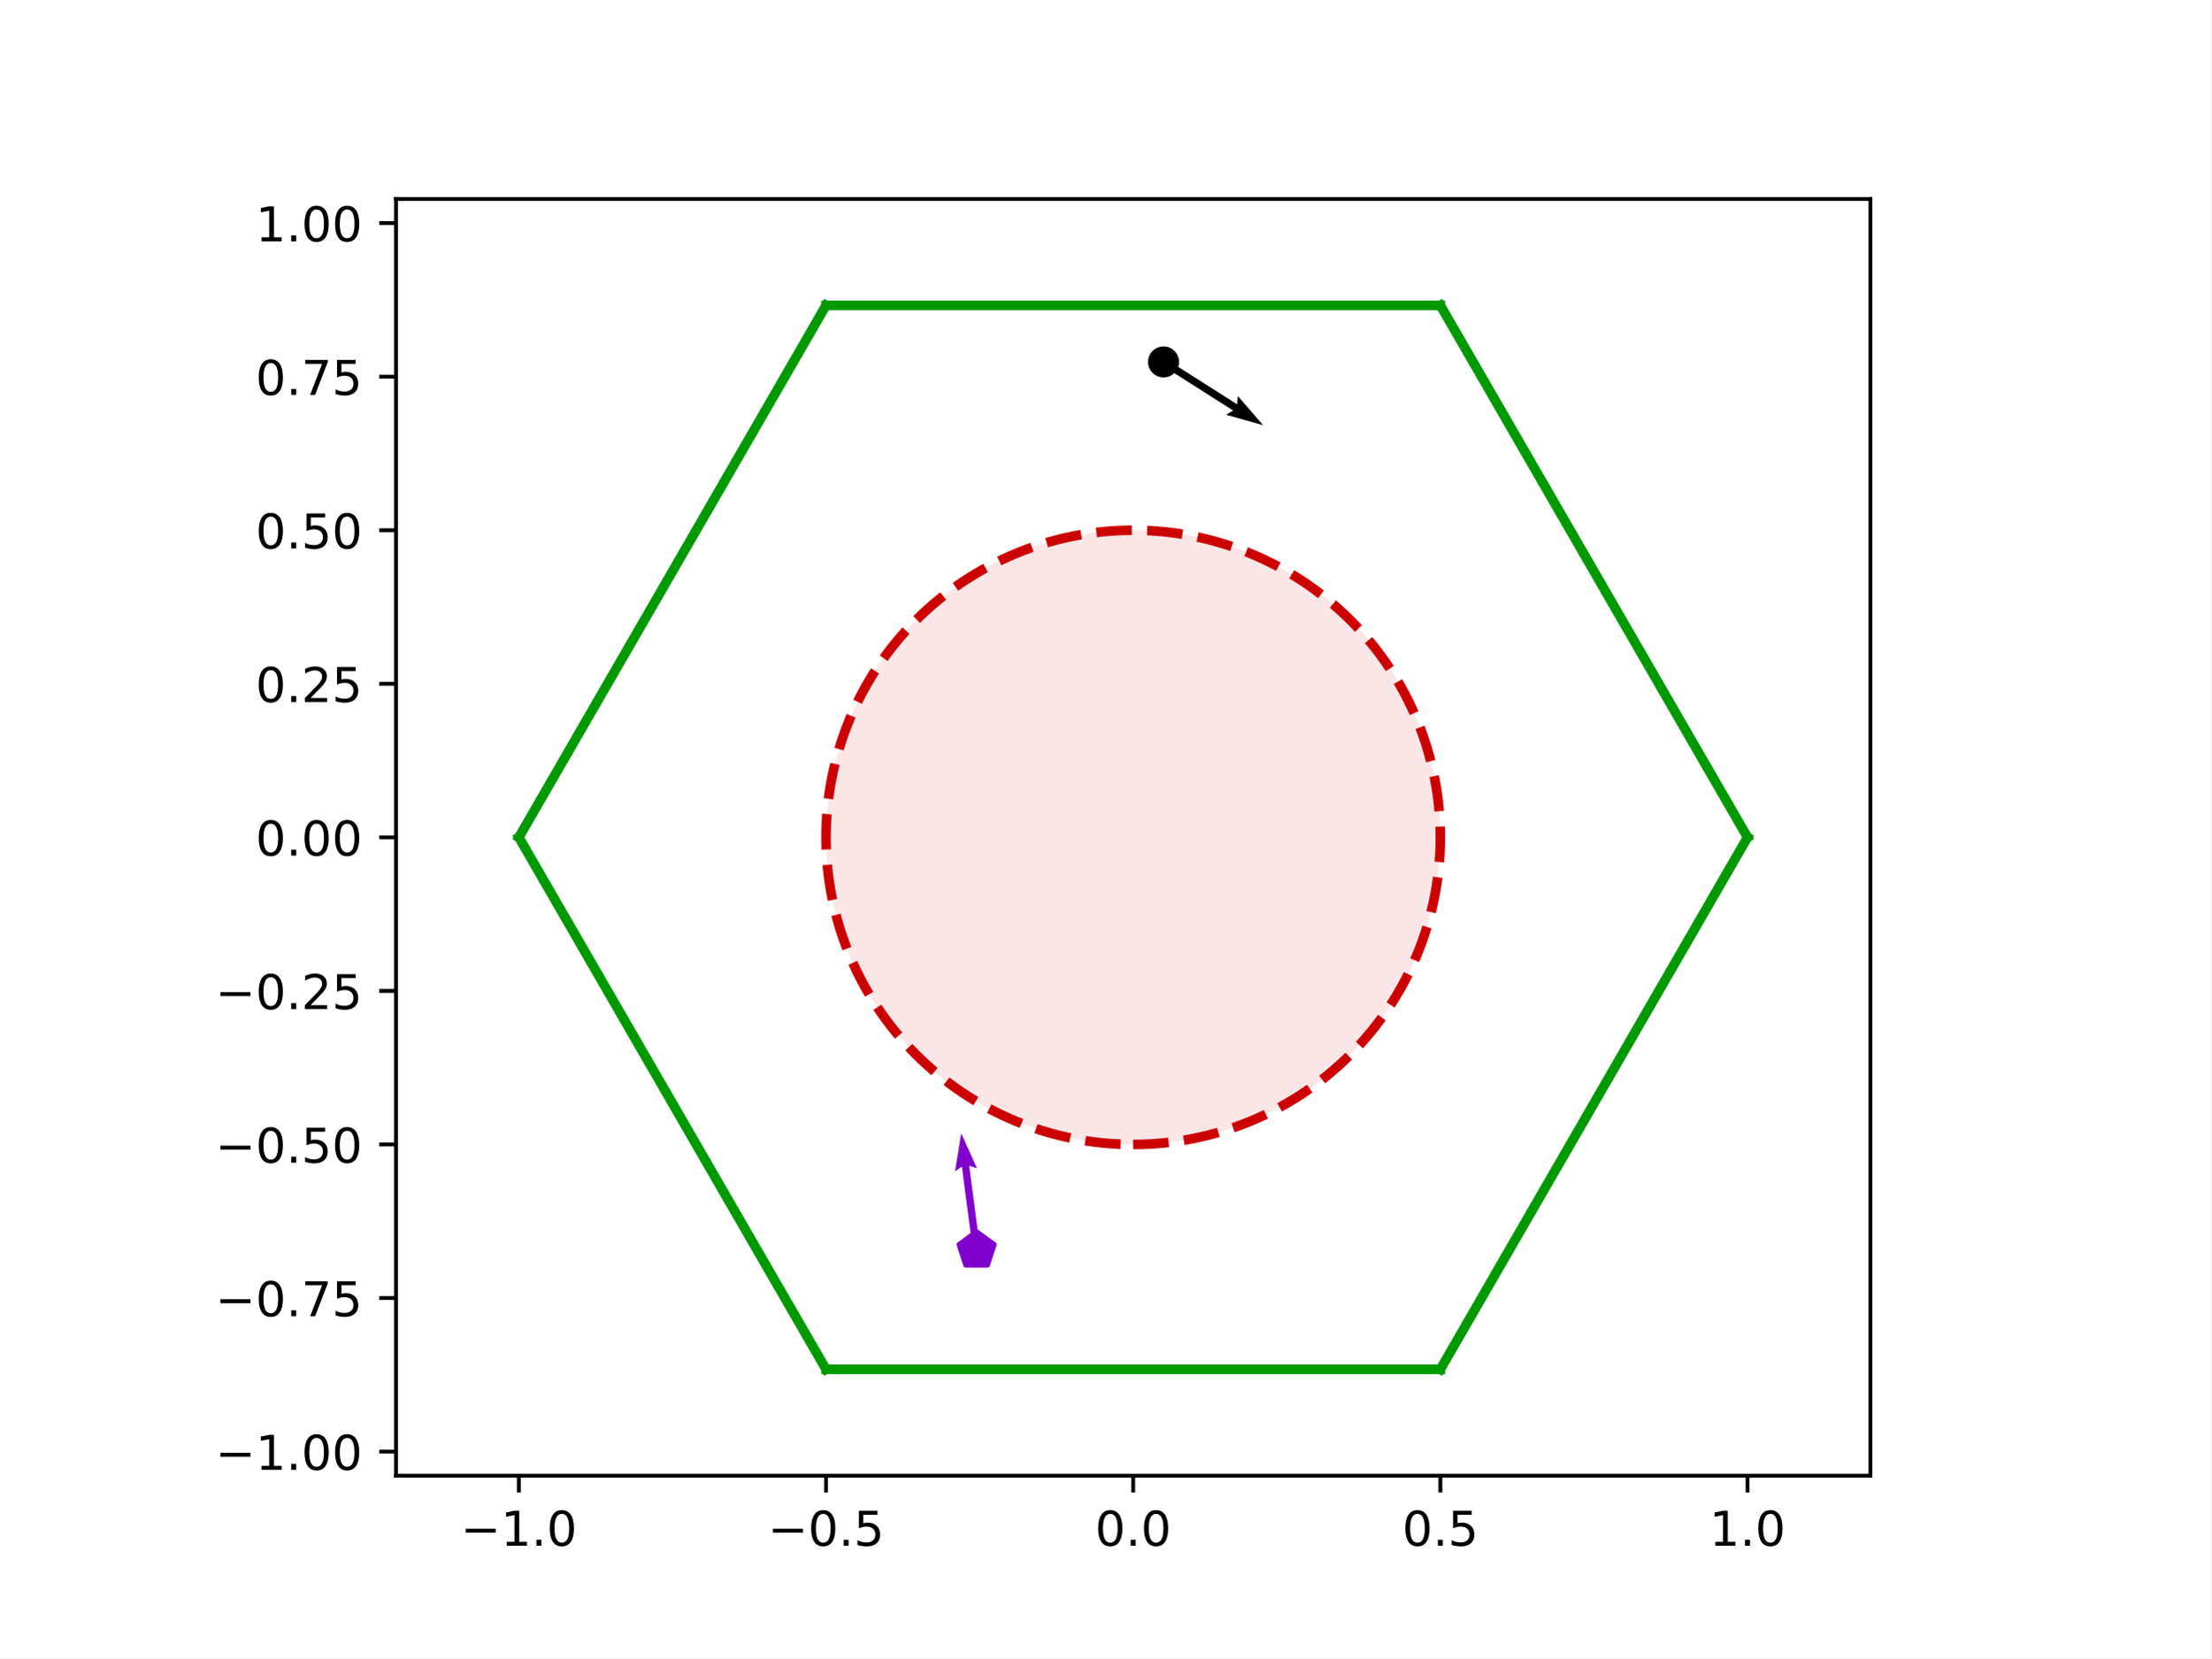
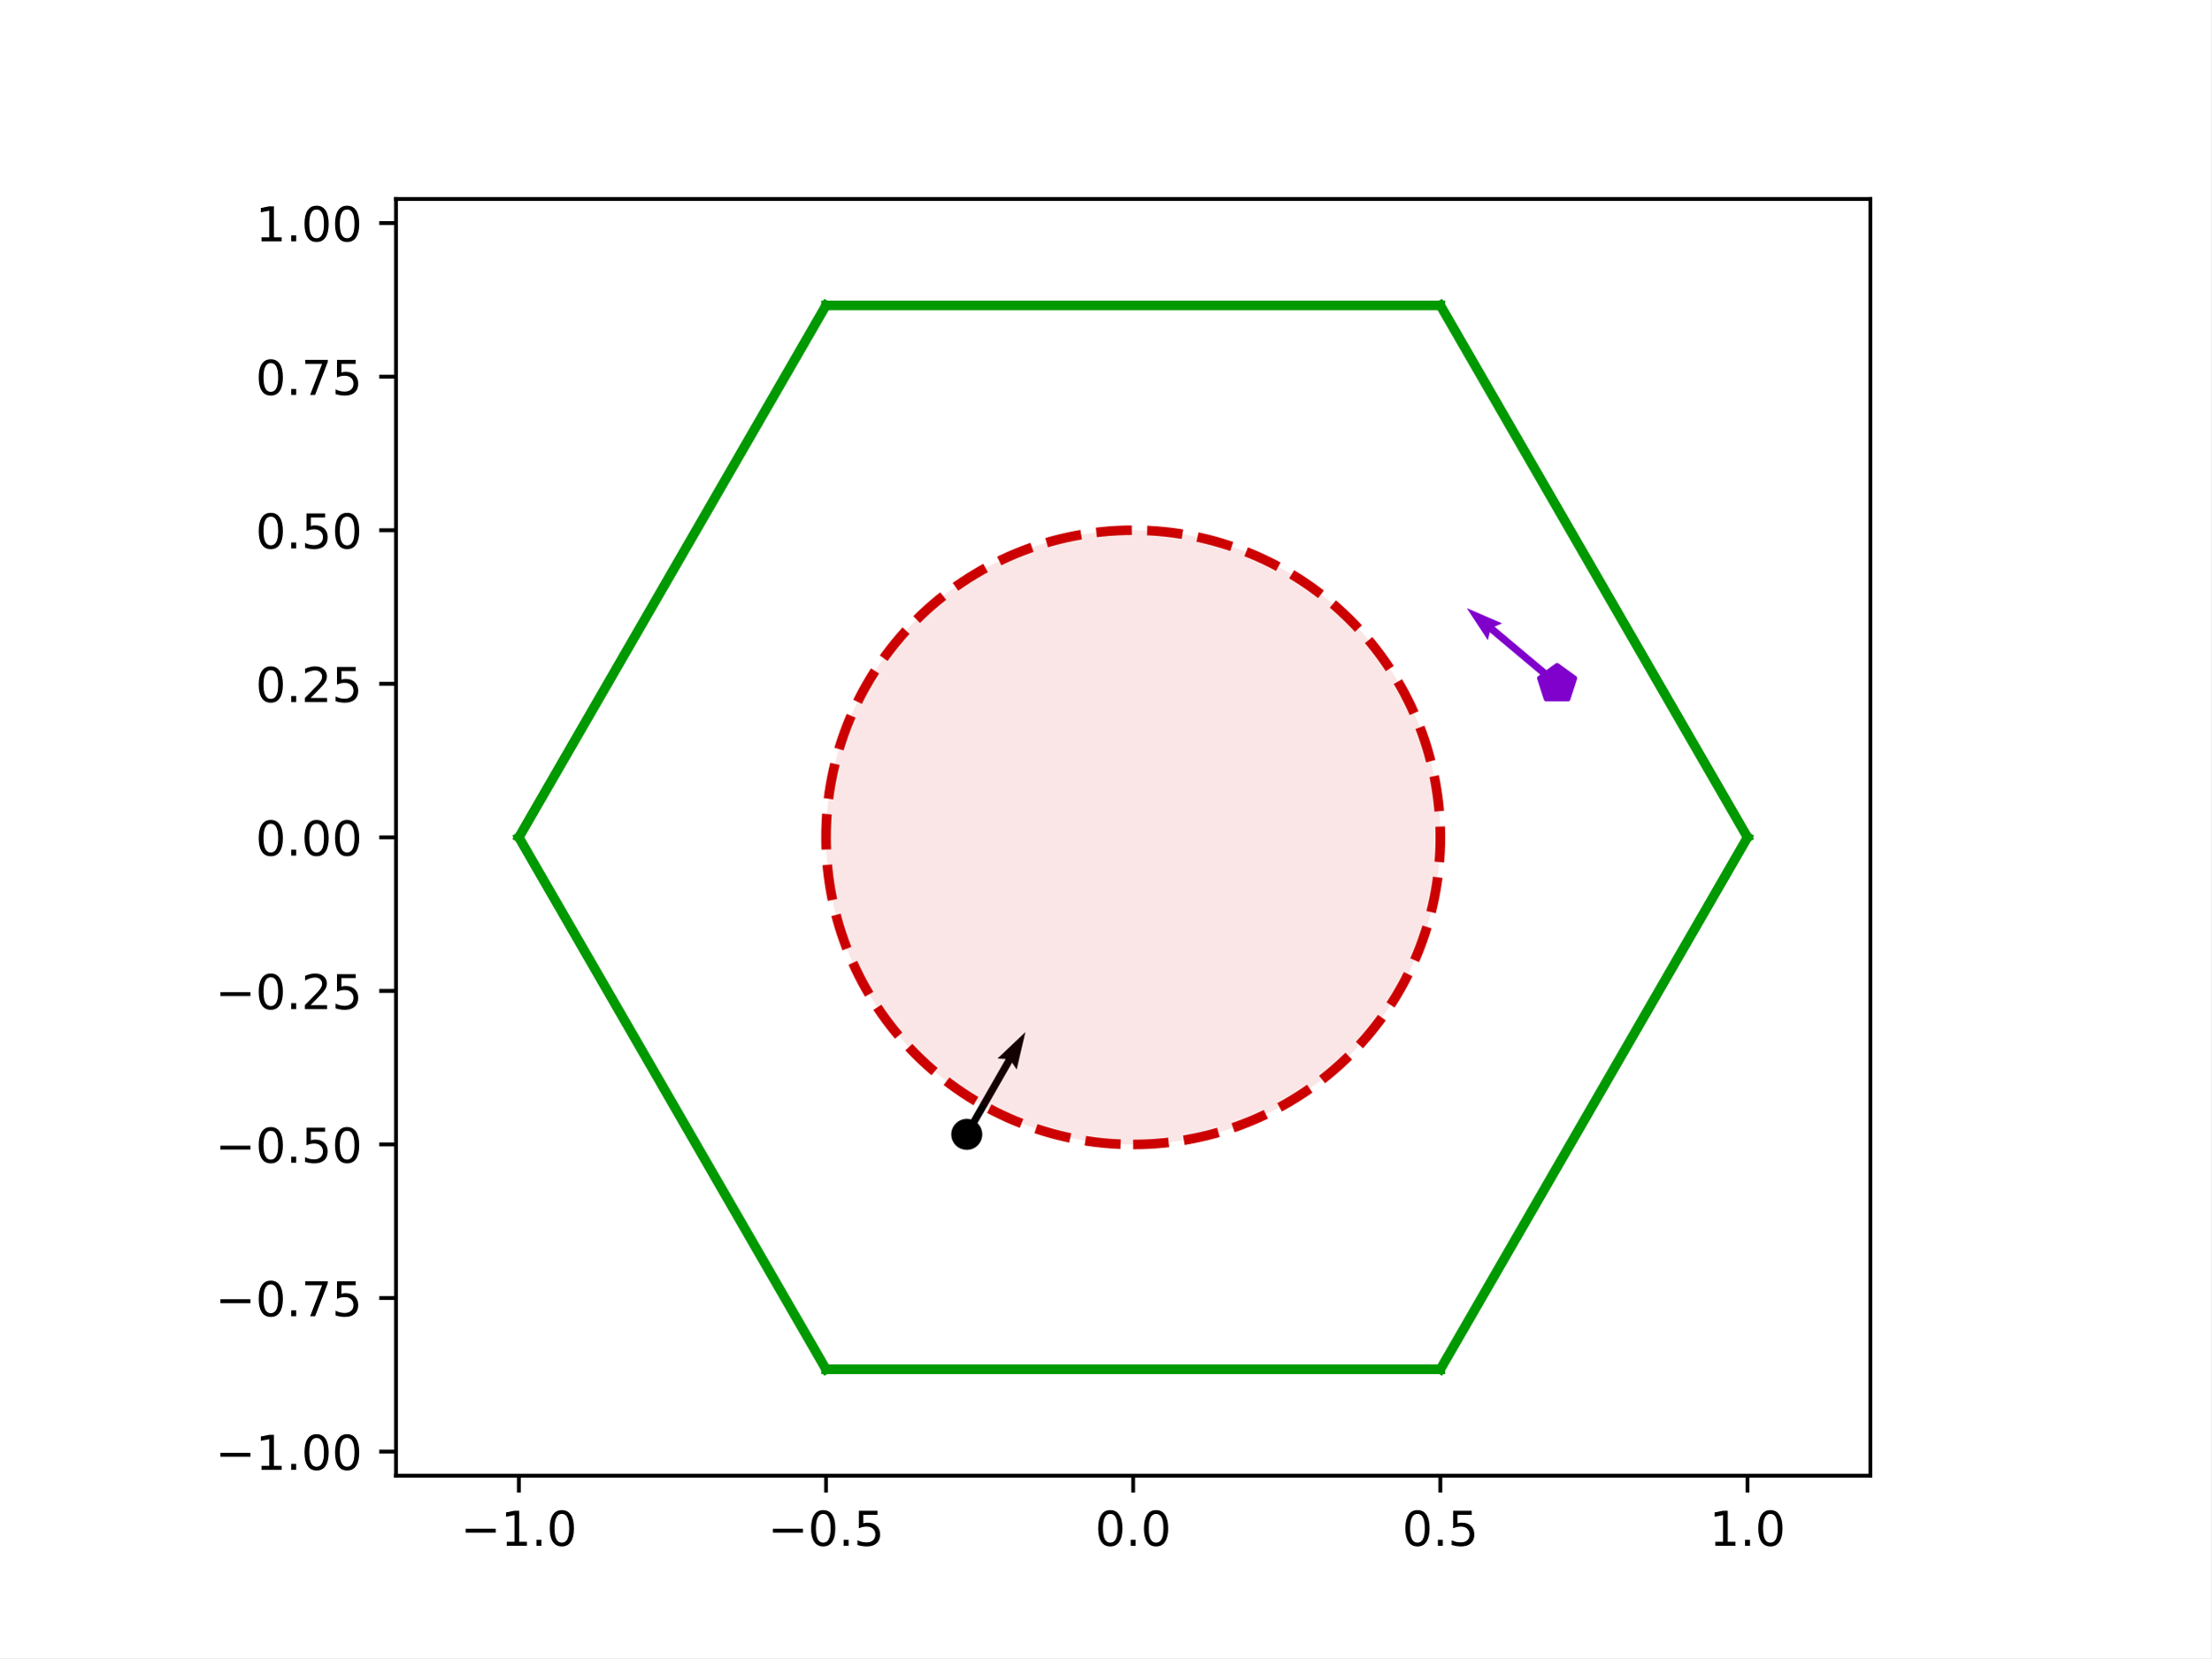
<svg xmlns="http://www.w3.org/2000/svg" xmlns:xlink="http://www.w3.org/1999/xlink" height="345.6pt" version="1.1" viewBox="0 0 460.8 345.6" width="460.8pt">
  <defs>
    <style type="text/css">
*{stroke-linecap:butt;stroke-linejoin:round;}
  </style>
  </defs>
  <g id="figure_1">
    <g id="patch_1">
      <path d="M 0 345.6  L 460.8 345.6  L 460.8 0  L 0 0  z " style="fill:#ffffff;" />
    </g>
    <g id="axes_1">
      <g id="patch_2">
        <path d="M 82.52 307.584  L 389.8 307.584  L 389.8 41.472  L 82.52 41.472  z " style="fill:#ffffff;" />
      </g>
      <g id="PathCollection_1">
        <defs>
-           <path d="M 0 2.739  C 0.726 2.739 1.423 2.45 1.936 1.936  C 2.45 1.423 2.739 0.726 2.739 0  C 2.739 -0.726 2.45 -1.423 1.936 -1.936  C 1.423 -2.45 0.726 -2.739 0 -2.739  C -0.726 -2.739 -1.423 -2.45 -1.936 -1.936  C -2.45 -1.423 -2.739 -0.726 -2.739 0  C -2.739 0.726 -2.45 1.423 -1.936 1.936  C -1.423 2.45 -0.726 2.739 0 2.739  z " id="m883829422c" style="stroke:#000000;" />
+           <path d="M 0 2.739  C 0.726 2.739 1.423 2.45 1.936 1.936  C 2.45 1.423 2.739 0.726 2.739 0  C 2.739 -0.726 2.45 -1.423 1.936 -1.936  C 1.423 -2.45 0.726 -2.739 0 -2.739  C -0.726 -2.739 -1.423 -2.45 -1.936 -1.936  C -2.45 -1.423 -2.739 -0.726 -2.739 0  C -2.739 0.726 -2.45 1.423 -1.936 1.936  C -1.423 2.45 -0.726 2.739 0 2.739  z " id="m80e2d376ce" style="stroke:#000000;" />
        </defs>
-         <g clip-path="url(#p4e7c2a5b8e)">
-           <use style="stroke:#000000;" x="242.484" xlink:href="#m883829422c" y="75.433" />
+         <g clip-path="url(#pa550ffb7e8)">
+           <use style="stroke:#000000;" x="201.476" xlink:href="#m80e2d376ce" y="236.444" />
        </g>
      </g>
      <g id="Quiver_1">
-         <path clip-path="url(#p4e7c2a5b8e)" d="M 242.896 74.785  L 257.81 84.259  L 257.985 82.55  L 263.234 88.615  L 255.514 86.441  L 256.986 85.556  L 242.072 76.082  L 242.896 74.785  " />
+         <path clip-path="url(#pa550ffb7e8)" d="M 200.809 236.062  L 209.592 220.731  L 207.877 220.634  L 213.696 215.114  L 211.877 222.925  L 210.925 221.494  L 202.142 236.825  L 200.809 236.062  " />
      </g>
      <g id="PathCollection_2">
        <defs>
-           <path d="M 0 -3.873  L -3.683 -1.197  L -2.276 3.133  L 2.276 3.133  L 3.683 -1.197  z " id="mce9ba565ed" style="stroke:#8000cc;" />
+           <path d="M 0 -3.873  L -3.683 -1.197  L -2.276 3.133  L 2.276 3.133  L 3.683 -1.197  z " id="mcb44ffb955" style="stroke:#8000cc;" />
        </defs>
-         <g clip-path="url(#p4e7c2a5b8e)">
-           <use style="fill:#8000cc;stroke:#8000cc;" x="203.524" xlink:href="#mce9ba565ed" y="260.586" />
+         <g clip-path="url(#pa550ffb7e8)">
+           <use style="fill:#8000cc;stroke:#8000cc;" x="324.506" xlink:href="#mcb44ffb955" y="142.55" />
        </g>
      </g>
      <g id="Quiver_2">
-         <path clip-path="url(#p4e7c2a5b8e)" d="M 202.763 260.686  L 200.458 243.168  L 199.035 244.13  L 200.318 236.213  L 203.605 243.529  L 201.981 242.968  L 204.286 260.485  L 202.763 260.686  " style="fill:#8000cc;" />
+         <path clip-path="url(#pa550ffb7e8)" d="M 324.012 143.138  L 310.479 131.78  L 310.079 133.45  L 305.677 126.746  L 313.043 129.92  L 311.466 130.603  L 325 141.961  L 324.012 143.138  " style="fill:#8000cc;" />
      </g>
      <g id="patch_3">
-         <path clip-path="url(#p4e7c2a5b8e)" d="M 236.16 238.545  C 253.137 238.545 269.422 231.799 281.427 219.795  C 293.431 207.79 300.177 191.505 300.177 174.528  C 300.177 157.551 293.431 141.266 281.427 129.261  C 269.422 117.257 253.137 110.511 236.16 110.511  C 219.183 110.511 202.898 117.257 190.893 129.261  C 178.889 141.266 172.143 157.551 172.143 174.528  C 172.143 191.505 178.889 207.79 190.893 219.795  C 202.898 231.799 219.183 238.545 236.16 238.545  z " style="fill:#cc0000;fill-opacity:0.1;stroke:#cc0000;stroke-dasharray:7.4,3.2;stroke-dashoffset:0;stroke-linejoin:miter;stroke-width:2;" />
+         <path clip-path="url(#pa550ffb7e8)" d="M 236.16 238.545  C 253.137 238.545 269.422 231.799 281.427 219.795  C 293.431 207.79 300.177 191.505 300.177 174.528  C 300.177 157.551 293.431 141.266 281.427 129.261  C 269.422 117.257 253.137 110.511 236.16 110.511  C 219.183 110.511 202.898 117.257 190.893 129.261  C 178.889 141.266 172.143 157.551 172.143 174.528  C 172.143 191.505 178.889 207.79 190.893 219.795  C 202.898 231.799 219.183 238.545 236.16 238.545  z " style="fill:#cc0000;fill-opacity:0.1;stroke:#cc0000;stroke-dasharray:7.4,3.2;stroke-dashoffset:0;stroke-linejoin:miter;stroke-width:2;" />
      </g>
      <g id="matplotlib.axis_1">
        <g id="xtick_1">
          <g id="line2d_1">
            <defs>
-               <path d="M 0 0  L 0 3.5  " id="m40b9a761d5" style="stroke:#000000;stroke-width:0.8;" />
-             </defs>
-             <g>
-               <use style="stroke:#000000;stroke-width:0.8;" x="108.127" xlink:href="#m40b9a761d5" y="307.584" />
+               <path d="M 0 0  L 0 3.5  " id="mb27bf43e9d" style="stroke:#000000;stroke-width:0.8;" />
+             </defs>
+             <g>
+               <use style="stroke:#000000;stroke-width:0.8;" x="108.127" xlink:href="#mb27bf43e9d" y="307.584" />
            </g>
          </g>
          <g id="text_1">
            <defs>
              <path d="M 10.594 35.5  L 73.188 35.5  L 73.188 27.203  L 10.594 27.203  z " id="DejaVuSans-2212" />
              <path d="M 12.406 8.297  L 28.516 8.297  L 28.516 63.922  L 10.984 60.406  L 10.984 69.391  L 28.422 72.906  L 38.281 72.906  L 38.281 8.297  L 54.391 8.297  L 54.391 0  L 12.406 0  z " id="DejaVuSans-31" />
              <path d="M 10.688 12.406  L 21 12.406  L 21 0  L 10.688 0  z " id="DejaVuSans-2e" />
              <path d="M 31.781 66.406  Q 24.172 66.406 20.328 58.906  Q 16.5 51.422 16.5 36.375  Q 16.5 21.391 20.328 13.891  Q 24.172 6.391 31.781 6.391  Q 39.453 6.391 43.281 13.891  Q 47.125 21.391 47.125 36.375  Q 47.125 51.422 43.281 58.906  Q 39.453 66.406 31.781 66.406  z M 31.781 74.219  Q 44.047 74.219 50.516 64.516  Q 56.984 54.828 56.984 36.375  Q 56.984 17.969 50.516 8.266  Q 44.047 -1.422 31.781 -1.422  Q 19.531 -1.422 13.062 8.266  Q 6.594 17.969 6.594 36.375  Q 6.594 54.828 13.062 64.516  Q 19.531 74.219 31.781 74.219  z " id="DejaVuSans-30" />
            </defs>
            <g transform="translate(95.9854 322.1824)scale(0.1 -0.1)">
              <use xlink:href="#DejaVuSans-2212" />
              <use x="83.789" xlink:href="#DejaVuSans-31" />
              <use x="147.412" xlink:href="#DejaVuSans-2e" />
              <use x="179.199" xlink:href="#DejaVuSans-30" />
            </g>
          </g>
        </g>
        <g id="xtick_2">
          <g id="line2d_2">
            <g>
-               <use style="stroke:#000000;stroke-width:0.8;" x="172.143" xlink:href="#m40b9a761d5" y="307.584" />
+               <use style="stroke:#000000;stroke-width:0.8;" x="172.143" xlink:href="#mb27bf43e9d" y="307.584" />
            </g>
          </g>
          <g id="text_2">
            <defs>
              <path d="M 10.797 72.906  L 49.516 72.906  L 49.516 64.594  L 19.828 64.594  L 19.828 46.734  Q 21.969 47.469 24.109 47.828  Q 26.266 48.188 28.422 48.188  Q 40.625 48.188 47.75 41.5  Q 54.891 34.812 54.891 23.391  Q 54.891 11.625 47.562 5.094  Q 40.234 -1.422 26.906 -1.422  Q 22.312 -1.422 17.547 -0.641  Q 12.797 0.141 7.719 1.703  L 7.719 11.625  Q 12.109 9.234 16.797 8.062  Q 21.484 6.891 26.703 6.891  Q 35.156 6.891 40.078 11.328  Q 45.016 15.766 45.016 23.391  Q 45.016 31 40.078 35.438  Q 35.156 39.891 26.703 39.891  Q 22.75 39.891 18.812 39.016  Q 14.891 38.141 10.797 36.281  z " id="DejaVuSans-35" />
            </defs>
            <g transform="translate(160.002 322.1824)scale(0.1 -0.1)">
              <use xlink:href="#DejaVuSans-2212" />
              <use x="83.789" xlink:href="#DejaVuSans-30" />
              <use x="147.412" xlink:href="#DejaVuSans-2e" />
              <use x="179.199" xlink:href="#DejaVuSans-35" />
            </g>
          </g>
        </g>
        <g id="xtick_3">
          <g id="line2d_3">
            <g>
-               <use style="stroke:#000000;stroke-width:0.8;" x="236.16" xlink:href="#m40b9a761d5" y="307.584" />
+               <use style="stroke:#000000;stroke-width:0.8;" x="236.16" xlink:href="#mb27bf43e9d" y="307.584" />
            </g>
          </g>
          <g id="text_3">
            <g transform="translate(228.2084 322.1824)scale(0.1 -0.1)">
              <use xlink:href="#DejaVuSans-30" />
              <use x="63.623" xlink:href="#DejaVuSans-2e" />
              <use x="95.41" xlink:href="#DejaVuSans-30" />
            </g>
          </g>
        </g>
        <g id="xtick_4">
          <g id="line2d_4">
            <g>
-               <use style="stroke:#000000;stroke-width:0.8;" x="300.177" xlink:href="#m40b9a761d5" y="307.584" />
+               <use style="stroke:#000000;stroke-width:0.8;" x="300.177" xlink:href="#mb27bf43e9d" y="307.584" />
            </g>
          </g>
          <g id="text_4">
            <g transform="translate(292.225 322.1824)scale(0.1 -0.1)">
              <use xlink:href="#DejaVuSans-30" />
              <use x="63.623" xlink:href="#DejaVuSans-2e" />
              <use x="95.41" xlink:href="#DejaVuSans-35" />
            </g>
          </g>
        </g>
        <g id="xtick_5">
          <g id="line2d_5">
            <g>
-               <use style="stroke:#000000;stroke-width:0.8;" x="364.193" xlink:href="#m40b9a761d5" y="307.584" />
+               <use style="stroke:#000000;stroke-width:0.8;" x="364.193" xlink:href="#mb27bf43e9d" y="307.584" />
            </g>
          </g>
          <g id="text_5">
            <g transform="translate(356.2416 322.1824)scale(0.1 -0.1)">
              <use xlink:href="#DejaVuSans-31" />
              <use x="63.623" xlink:href="#DejaVuSans-2e" />
              <use x="95.41" xlink:href="#DejaVuSans-30" />
            </g>
          </g>
        </g>
      </g>
      <g id="matplotlib.axis_2">
        <g id="ytick_1">
          <g id="line2d_6">
            <defs>
-               <path d="M 0 0  L -3.5 0  " id="mccaa1a0808" style="stroke:#000000;stroke-width:0.8;" />
-             </defs>
-             <g>
-               <use style="stroke:#000000;stroke-width:0.8;" x="82.52" xlink:href="#mccaa1a0808" y="302.561" />
+               <path d="M 0 0  L -3.5 0  " id="m28bb7c771f" style="stroke:#000000;stroke-width:0.8;" />
+             </defs>
+             <g>
+               <use style="stroke:#000000;stroke-width:0.8;" x="82.52" xlink:href="#m28bb7c771f" y="302.561" />
            </g>
          </g>
          <g id="text_6">
            <g transform="translate(44.87485 306.3604)scale(0.1 -0.1)">
              <use xlink:href="#DejaVuSans-2212" />
              <use x="83.789" xlink:href="#DejaVuSans-31" />
              <use x="147.412" xlink:href="#DejaVuSans-2e" />
              <use x="179.199" xlink:href="#DejaVuSans-30" />
              <use x="242.822" xlink:href="#DejaVuSans-30" />
            </g>
          </g>
        </g>
        <g id="ytick_2">
          <g id="line2d_7">
            <g>
-               <use style="stroke:#000000;stroke-width:0.8;" x="82.52" xlink:href="#mccaa1a0808" y="270.553" />
+               <use style="stroke:#000000;stroke-width:0.8;" x="82.52" xlink:href="#m28bb7c771f" y="270.553" />
            </g>
          </g>
          <g id="text_7">
            <defs>
              <path d="M 8.203 72.906  L 55.078 72.906  L 55.078 68.703  L 28.609 0  L 18.312 0  L 43.219 64.594  L 8.203 64.594  z " id="DejaVuSans-37" />
            </defs>
            <g transform="translate(44.87485 274.3521)scale(0.1 -0.1)">
              <use xlink:href="#DejaVuSans-2212" />
              <use x="83.789" xlink:href="#DejaVuSans-30" />
              <use x="147.412" xlink:href="#DejaVuSans-2e" />
              <use x="179.199" xlink:href="#DejaVuSans-37" />
              <use x="242.822" xlink:href="#DejaVuSans-35" />
            </g>
          </g>
        </g>
        <g id="ytick_3">
          <g id="line2d_8">
            <g>
-               <use style="stroke:#000000;stroke-width:0.8;" x="82.52" xlink:href="#mccaa1a0808" y="238.545" />
+               <use style="stroke:#000000;stroke-width:0.8;" x="82.52" xlink:href="#m28bb7c771f" y="238.545" />
            </g>
          </g>
          <g id="text_8">
            <g transform="translate(44.87485 242.3438)scale(0.1 -0.1)">
              <use xlink:href="#DejaVuSans-2212" />
              <use x="83.789" xlink:href="#DejaVuSans-30" />
              <use x="147.412" xlink:href="#DejaVuSans-2e" />
              <use x="179.199" xlink:href="#DejaVuSans-35" />
              <use x="242.822" xlink:href="#DejaVuSans-30" />
            </g>
          </g>
        </g>
        <g id="ytick_4">
          <g id="line2d_9">
            <g>
-               <use style="stroke:#000000;stroke-width:0.8;" x="82.52" xlink:href="#mccaa1a0808" y="206.536" />
+               <use style="stroke:#000000;stroke-width:0.8;" x="82.52" xlink:href="#m28bb7c771f" y="206.536" />
            </g>
          </g>
          <g id="text_9">
            <defs>
              <path d="M 19.188 8.297  L 53.609 8.297  L 53.609 0  L 7.328 0  L 7.328 8.297  Q 12.938 14.109 22.625 23.891  Q 32.328 33.688 34.812 36.531  Q 39.547 41.844 41.422 45.531  Q 43.312 49.219 43.312 52.781  Q 43.312 58.594 39.234 62.25  Q 35.156 65.922 28.609 65.922  Q 23.969 65.922 18.812 64.312  Q 13.672 62.703 7.812 59.422  L 7.812 69.391  Q 13.766 71.781 18.938 73  Q 24.125 74.219 28.422 74.219  Q 39.75 74.219 46.484 68.547  Q 53.219 62.891 53.219 53.422  Q 53.219 48.922 51.531 44.891  Q 49.859 40.875 45.406 35.406  Q 44.188 33.984 37.641 27.219  Q 31.109 20.453 19.188 8.297  z " id="DejaVuSans-32" />
            </defs>
            <g transform="translate(44.87485 210.3355)scale(0.1 -0.1)">
              <use xlink:href="#DejaVuSans-2212" />
              <use x="83.789" xlink:href="#DejaVuSans-30" />
              <use x="147.412" xlink:href="#DejaVuSans-2e" />
              <use x="179.199" xlink:href="#DejaVuSans-32" />
              <use x="242.822" xlink:href="#DejaVuSans-35" />
            </g>
          </g>
        </g>
        <g id="ytick_5">
          <g id="line2d_10">
            <g>
-               <use style="stroke:#000000;stroke-width:0.8;" x="82.52" xlink:href="#mccaa1a0808" y="174.528" />
+               <use style="stroke:#000000;stroke-width:0.8;" x="82.52" xlink:href="#m28bb7c771f" y="174.528" />
            </g>
          </g>
          <g id="text_10">
            <g transform="translate(53.25454 178.3272)scale(0.1 -0.1)">
              <use xlink:href="#DejaVuSans-30" />
              <use x="63.623" xlink:href="#DejaVuSans-2e" />
              <use x="95.41" xlink:href="#DejaVuSans-30" />
              <use x="159.033" xlink:href="#DejaVuSans-30" />
            </g>
          </g>
        </g>
        <g id="ytick_6">
          <g id="line2d_11">
            <g>
-               <use style="stroke:#000000;stroke-width:0.8;" x="82.52" xlink:href="#mccaa1a0808" y="142.52" />
+               <use style="stroke:#000000;stroke-width:0.8;" x="82.52" xlink:href="#m28bb7c771f" y="142.52" />
            </g>
          </g>
          <g id="text_11">
            <g transform="translate(53.25454 146.3189)scale(0.1 -0.1)">
              <use xlink:href="#DejaVuSans-30" />
              <use x="63.623" xlink:href="#DejaVuSans-2e" />
              <use x="95.41" xlink:href="#DejaVuSans-32" />
              <use x="159.033" xlink:href="#DejaVuSans-35" />
            </g>
          </g>
        </g>
        <g id="ytick_7">
          <g id="line2d_12">
            <g>
-               <use style="stroke:#000000;stroke-width:0.8;" x="82.52" xlink:href="#mccaa1a0808" y="110.511" />
+               <use style="stroke:#000000;stroke-width:0.8;" x="82.52" xlink:href="#m28bb7c771f" y="110.511" />
            </g>
          </g>
          <g id="text_12">
            <g transform="translate(53.25454 114.3106)scale(0.1 -0.1)">
              <use xlink:href="#DejaVuSans-30" />
              <use x="63.623" xlink:href="#DejaVuSans-2e" />
              <use x="95.41" xlink:href="#DejaVuSans-35" />
              <use x="159.033" xlink:href="#DejaVuSans-30" />
            </g>
          </g>
        </g>
        <g id="ytick_8">
          <g id="line2d_13">
            <g>
-               <use style="stroke:#000000;stroke-width:0.8;" x="82.52" xlink:href="#mccaa1a0808" y="78.503" />
+               <use style="stroke:#000000;stroke-width:0.8;" x="82.52" xlink:href="#m28bb7c771f" y="78.503" />
            </g>
          </g>
          <g id="text_13">
            <g transform="translate(53.25454 82.30232)scale(0.1 -0.1)">
              <use xlink:href="#DejaVuSans-30" />
              <use x="63.623" xlink:href="#DejaVuSans-2e" />
              <use x="95.41" xlink:href="#DejaVuSans-37" />
              <use x="159.033" xlink:href="#DejaVuSans-35" />
            </g>
          </g>
        </g>
        <g id="ytick_9">
          <g id="line2d_14">
            <g>
-               <use style="stroke:#000000;stroke-width:0.8;" x="82.52" xlink:href="#mccaa1a0808" y="46.495" />
+               <use style="stroke:#000000;stroke-width:0.8;" x="82.52" xlink:href="#m28bb7c771f" y="46.495" />
            </g>
          </g>
          <g id="text_14">
            <g transform="translate(53.25454 50.29402)scale(0.1 -0.1)">
              <use xlink:href="#DejaVuSans-31" />
              <use x="63.623" xlink:href="#DejaVuSans-2e" />
              <use x="95.41" xlink:href="#DejaVuSans-30" />
              <use x="159.033" xlink:href="#DejaVuSans-30" />
            </g>
          </g>
        </g>
      </g>
      <g id="line2d_15">
-         <path clip-path="url(#p4e7c2a5b8e)" d="M 300.177 63.648  L 172.143 63.648  " style="fill:none;stroke:#009900;stroke-linecap:square;stroke-width:2;" />
+         <path clip-path="url(#pa550ffb7e8)" d="M 300.177 63.648  L 172.143 63.648  " style="fill:none;stroke:#009900;stroke-linecap:square;stroke-width:2;" />
      </g>
      <g id="line2d_16">
-         <path clip-path="url(#p4e7c2a5b8e)" d="M 172.143 63.648  L 108.127 174.528  " style="fill:none;stroke:#009900;stroke-linecap:square;stroke-width:2;" />
+         <path clip-path="url(#pa550ffb7e8)" d="M 172.143 63.648  L 108.127 174.528  " style="fill:none;stroke:#009900;stroke-linecap:square;stroke-width:2;" />
      </g>
      <g id="line2d_17">
-         <path clip-path="url(#p4e7c2a5b8e)" d="M 108.127 174.528  L 172.143 285.408  " style="fill:none;stroke:#009900;stroke-linecap:square;stroke-width:2;" />
+         <path clip-path="url(#pa550ffb7e8)" d="M 108.127 174.528  L 172.143 285.408  " style="fill:none;stroke:#009900;stroke-linecap:square;stroke-width:2;" />
      </g>
      <g id="line2d_18">
-         <path clip-path="url(#p4e7c2a5b8e)" d="M 172.143 285.408  L 300.177 285.408  " style="fill:none;stroke:#009900;stroke-linecap:square;stroke-width:2;" />
+         <path clip-path="url(#pa550ffb7e8)" d="M 172.143 285.408  L 300.177 285.408  " style="fill:none;stroke:#009900;stroke-linecap:square;stroke-width:2;" />
      </g>
      <g id="line2d_19">
-         <path clip-path="url(#p4e7c2a5b8e)" d="M 300.177 285.408  L 364.193 174.528  " style="fill:none;stroke:#009900;stroke-linecap:square;stroke-width:2;" />
+         <path clip-path="url(#pa550ffb7e8)" d="M 300.177 285.408  L 364.193 174.528  " style="fill:none;stroke:#009900;stroke-linecap:square;stroke-width:2;" />
      </g>
      <g id="line2d_20">
-         <path clip-path="url(#p4e7c2a5b8e)" d="M 364.193 174.528  L 300.177 63.648  " style="fill:none;stroke:#009900;stroke-linecap:square;stroke-width:2;" />
+         <path clip-path="url(#pa550ffb7e8)" d="M 364.193 174.528  L 300.177 63.648  " style="fill:none;stroke:#009900;stroke-linecap:square;stroke-width:2;" />
      </g>
      <g id="patch_4">
        <path d="M 82.52 307.584  L 82.52 41.472  " style="fill:none;stroke:#000000;stroke-linecap:square;stroke-linejoin:miter;stroke-width:0.8;" />
      </g>
      <g id="patch_5">
        <path d="M 389.8 307.584  L 389.8 41.472  " style="fill:none;stroke:#000000;stroke-linecap:square;stroke-linejoin:miter;stroke-width:0.8;" />
      </g>
      <g id="patch_6">
        <path d="M 82.52 307.584  L 389.8 307.584  " style="fill:none;stroke:#000000;stroke-linecap:square;stroke-linejoin:miter;stroke-width:0.8;" />
      </g>
      <g id="patch_7">
        <path d="M 82.52 41.472  L 389.8 41.472  " style="fill:none;stroke:#000000;stroke-linecap:square;stroke-linejoin:miter;stroke-width:0.8;" />
      </g>
    </g>
  </g>
  <defs>
-     <clipPath id="p4e7c2a5b8e">
+     <clipPath id="pa550ffb7e8">
      <rect height="266.112" width="307.28" x="82.52" y="41.472" />
    </clipPath>
  </defs>
</svg>
